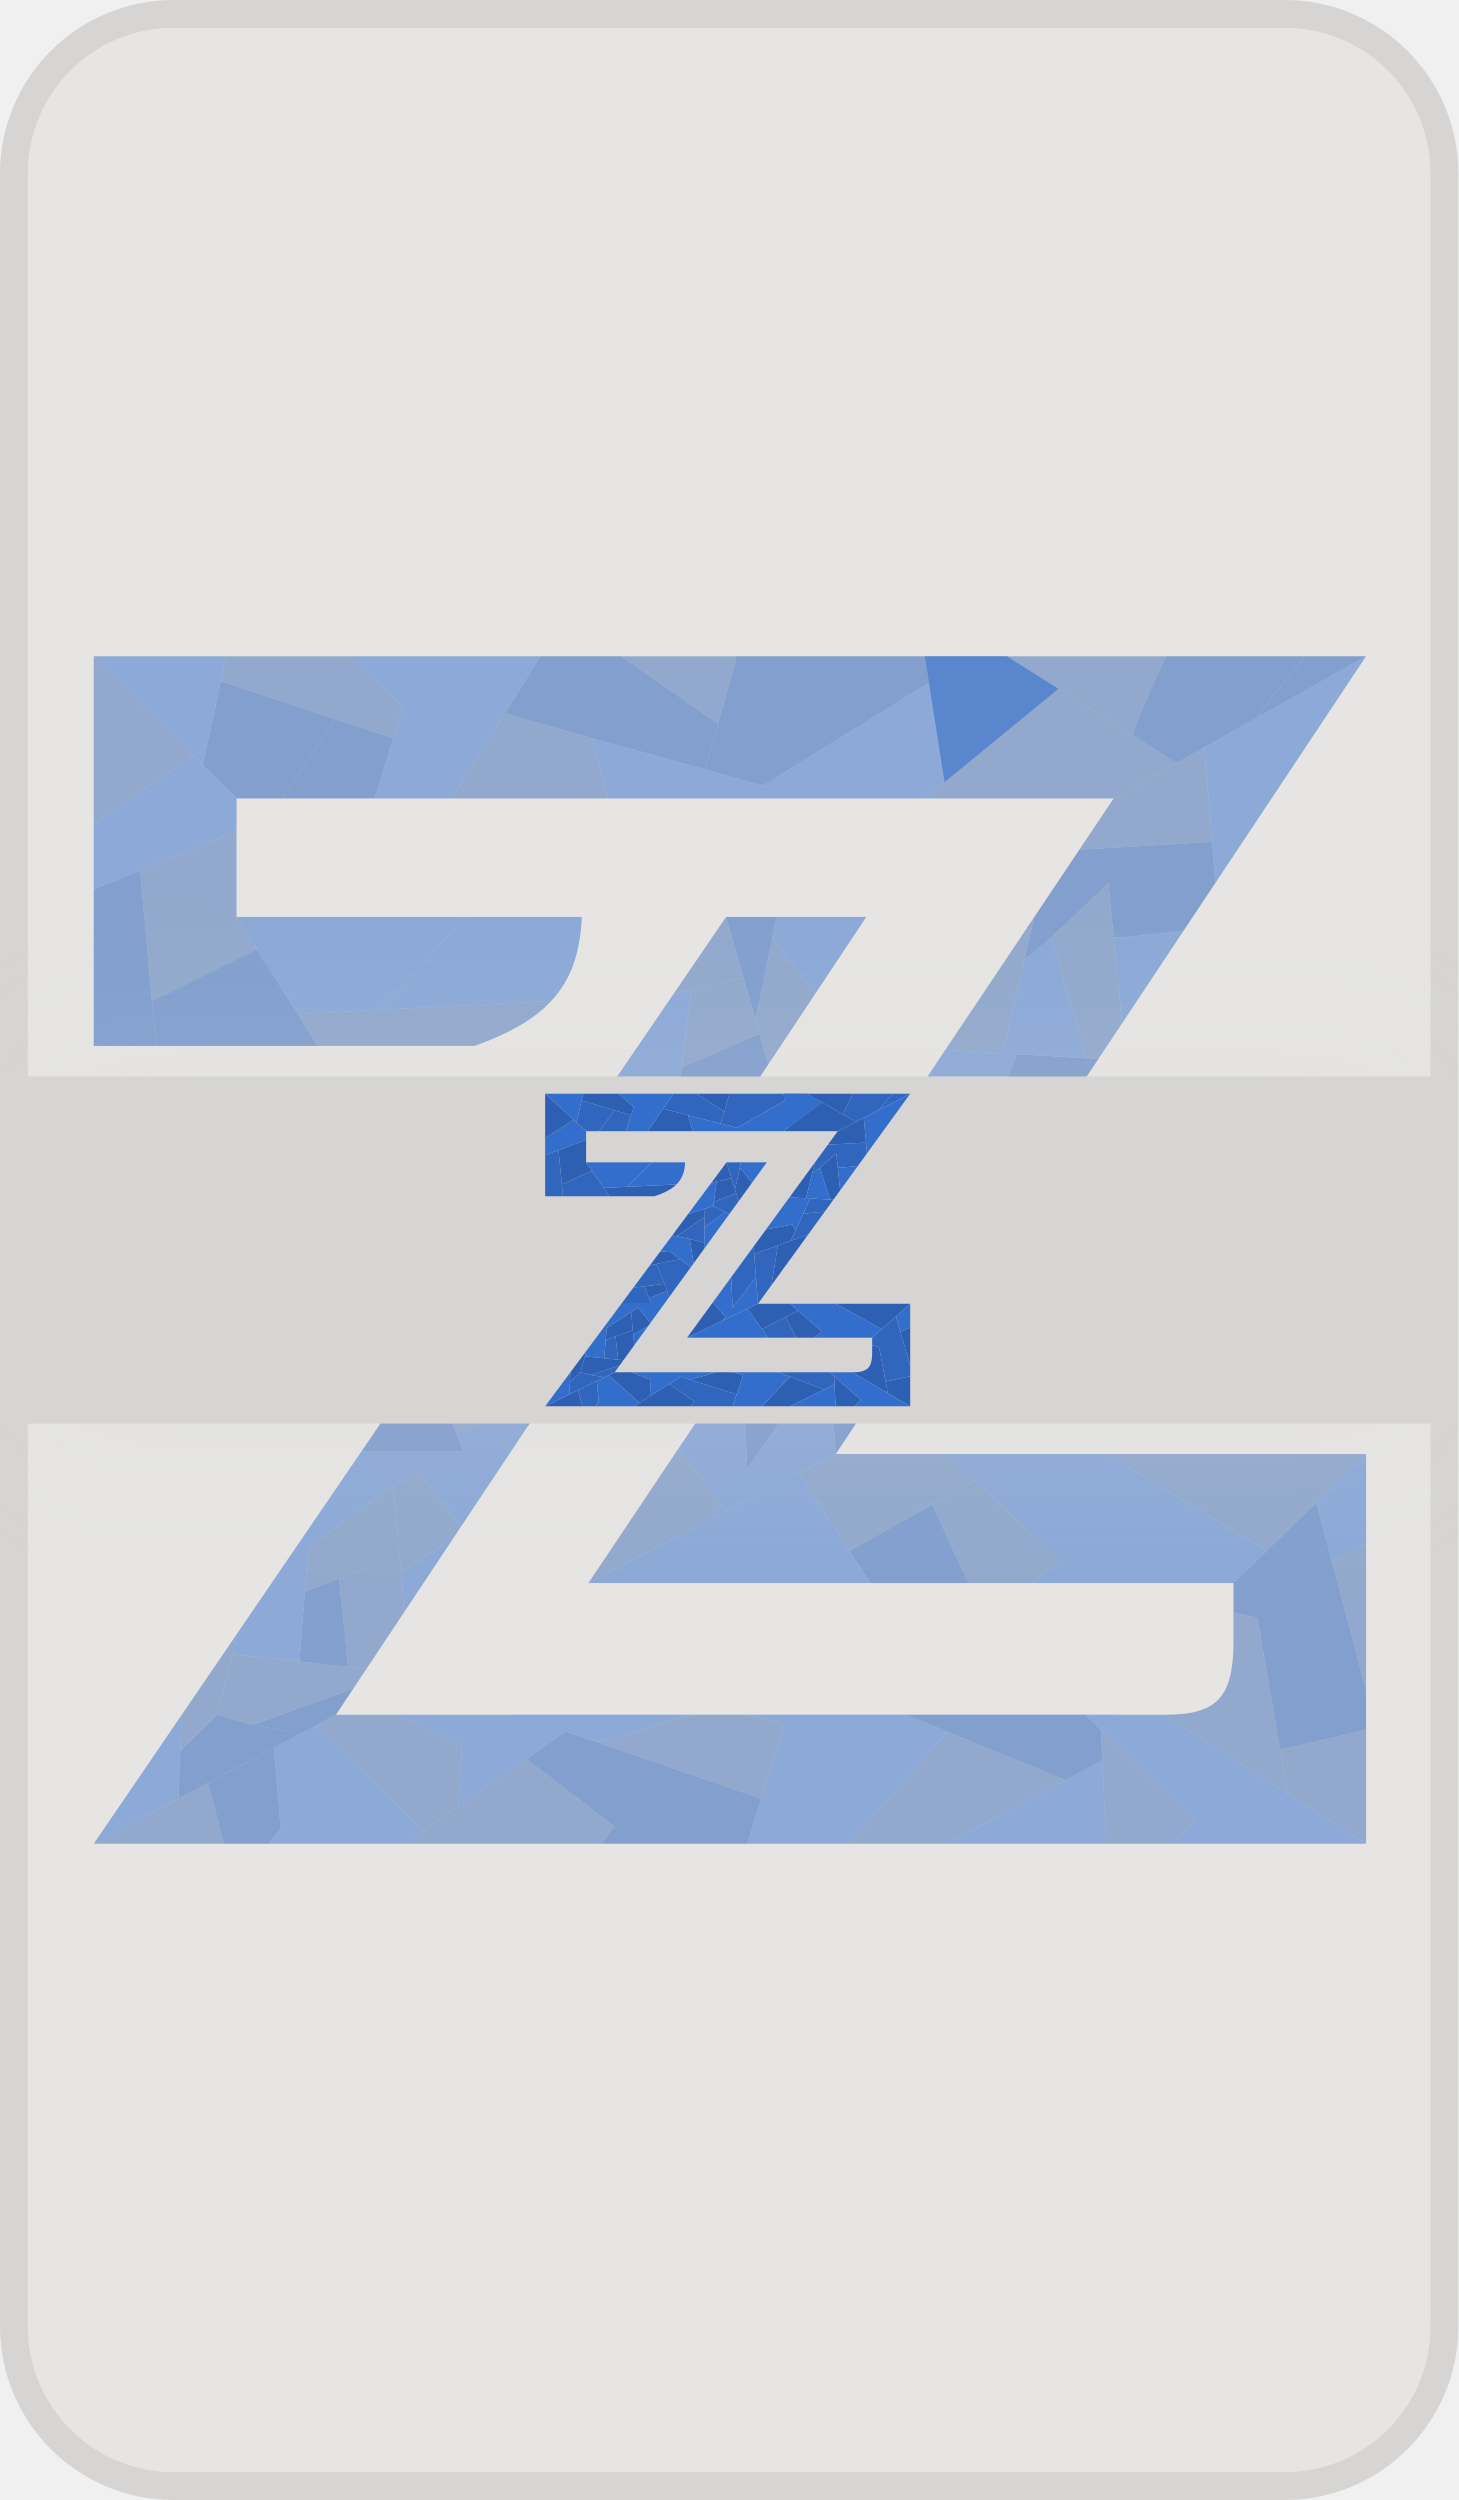
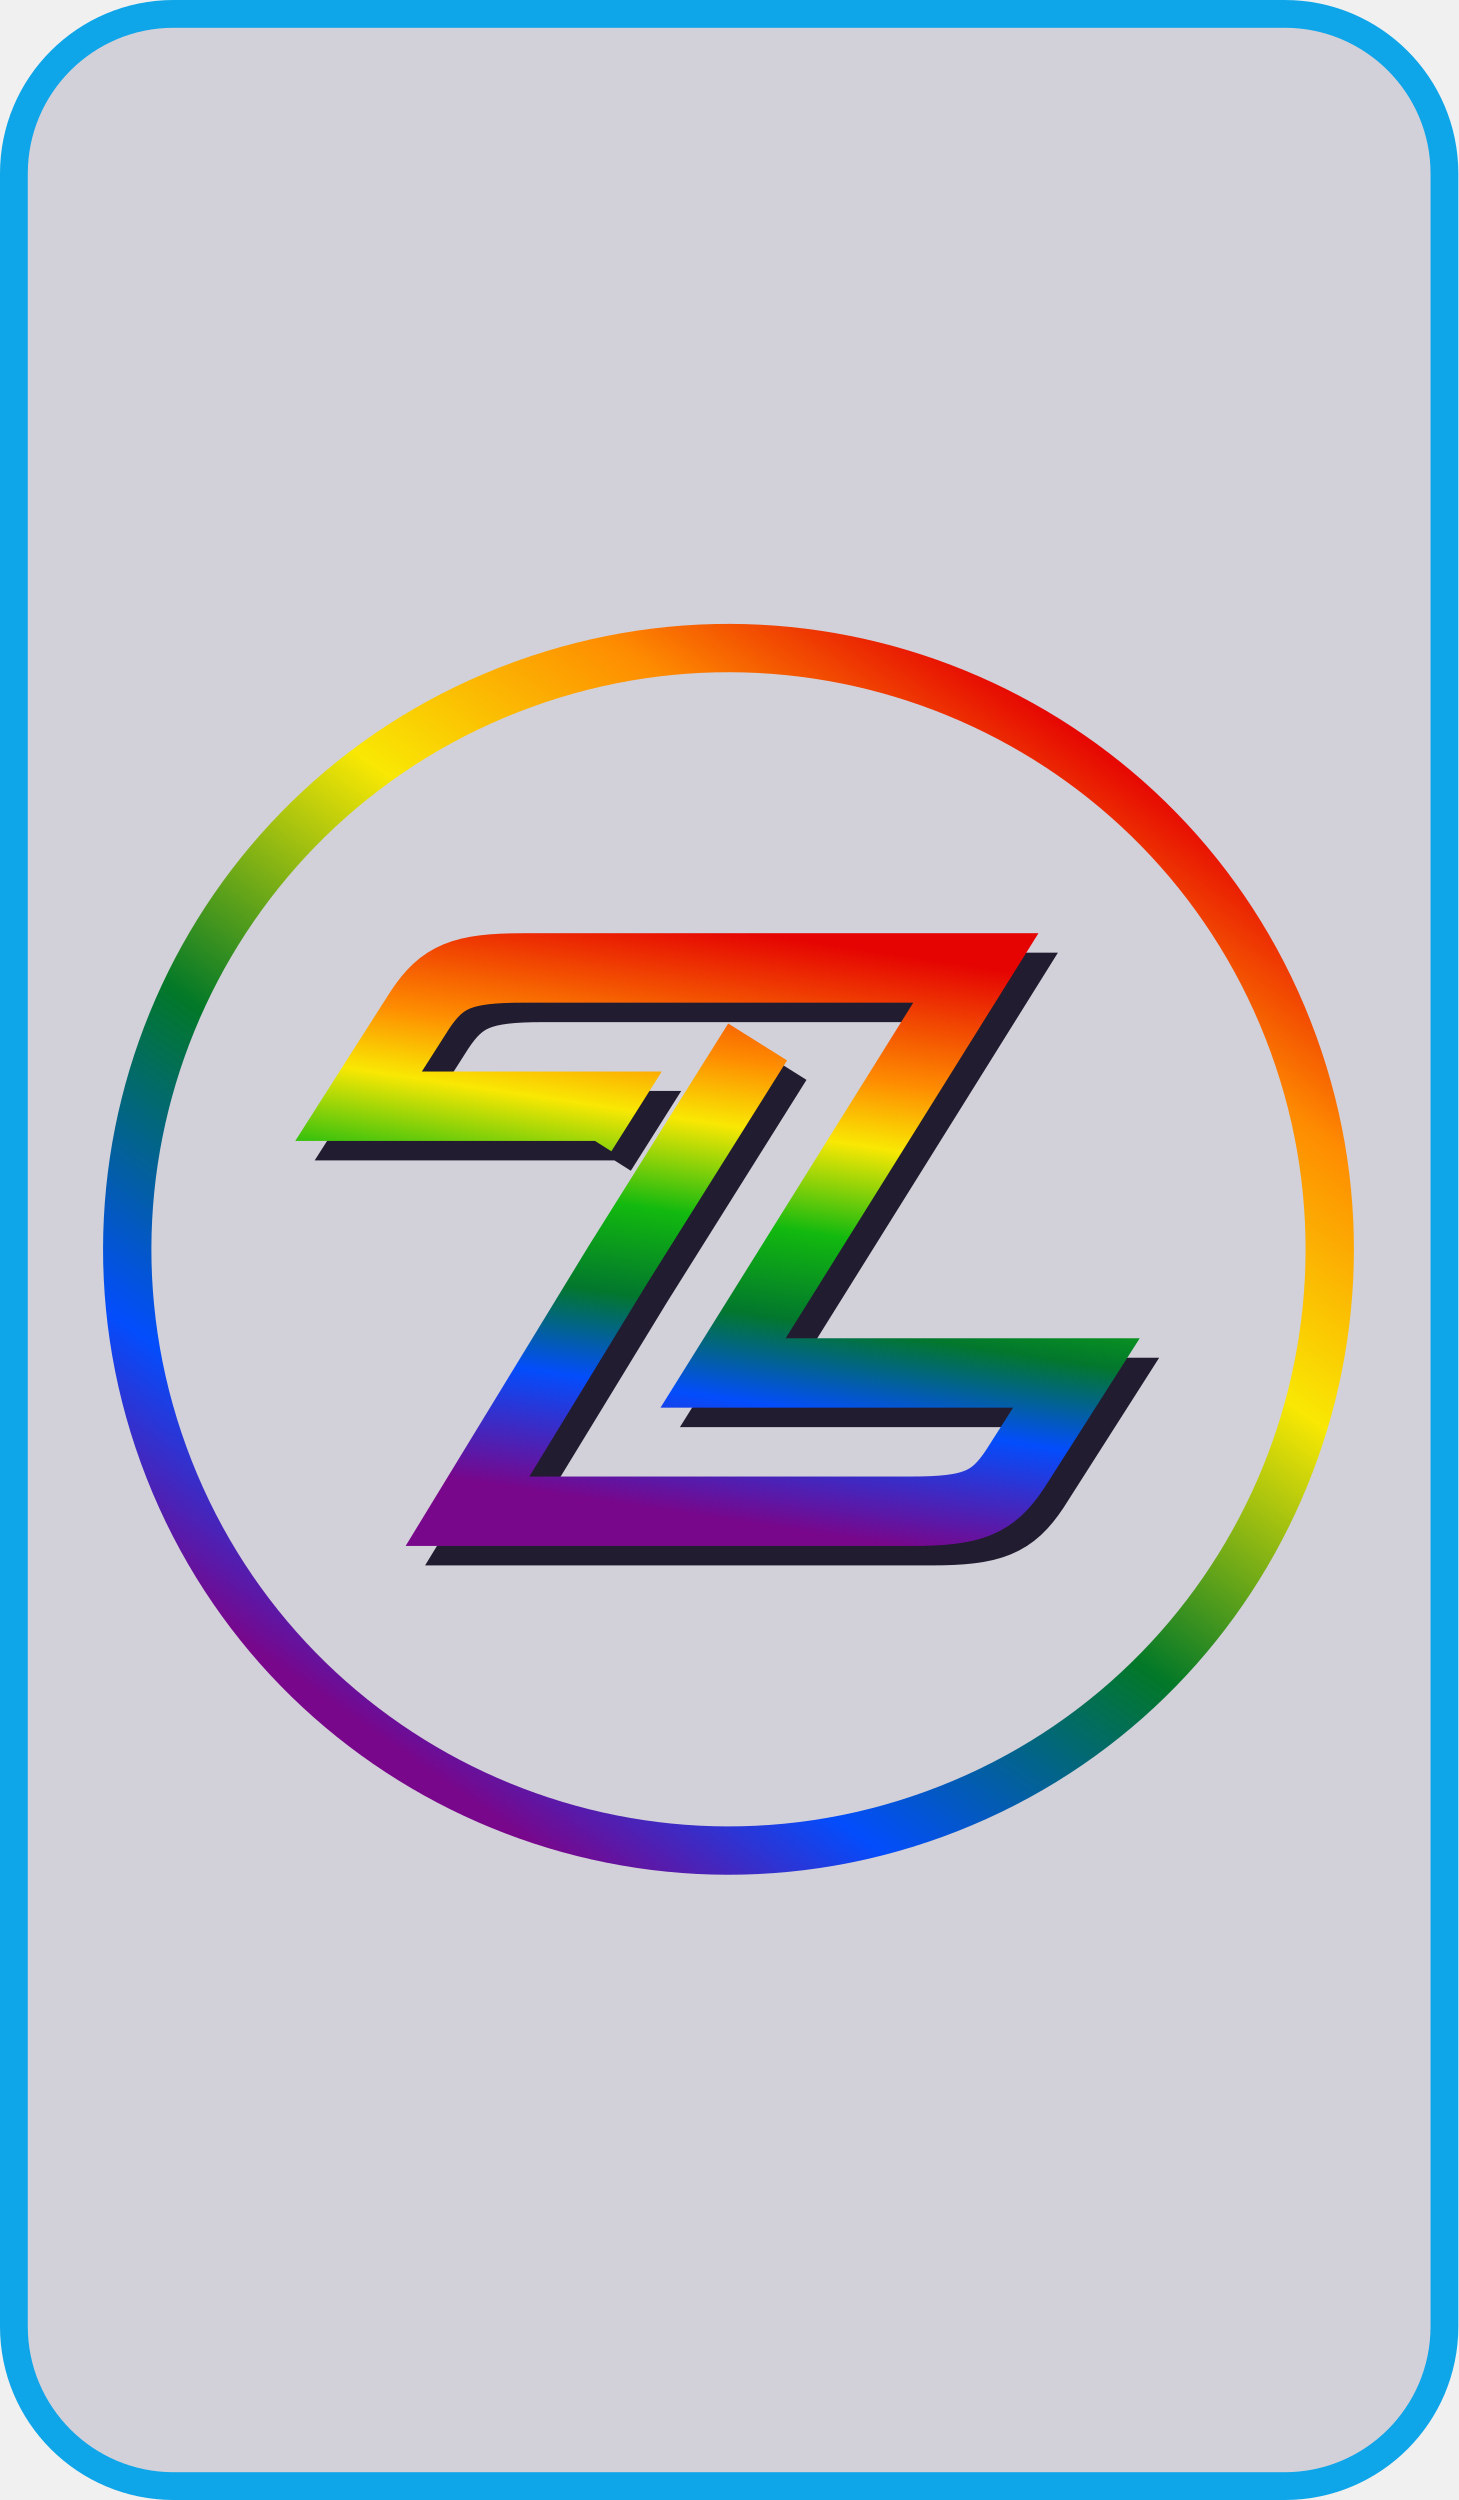
<svg xmlns="http://www.w3.org/2000/svg" width="420" height="720" viewBox="0 0 420 720" fill="none">
-   <g clip-path="url(#clip0_102_5740)">
-     <rect width="420" height="720" fill="#D6D5D3" />
-     <rect x="8" y="8" width="404" height="704" rx="42" fill="#E6E5E3" />
-     <path d="M91.507 301.231H136.634C146.736 297.654 153.91 293.496 158.791 288.241L109.446 290.819L85.734 292.058L91.507 301.231Z" fill="#2D60B3" fill-opacity="0.45" />
-     <path d="M68.122 264.073V239.384L40.359 250.723L43.762 288.241L73.964 273.355L68.122 264.073Z" fill="#2D60B3" fill-opacity="0.45" />
-     <path d="M55.627 217.507L27 189V237.475L55.627 217.507Z" fill="#2D60B3" fill-opacity="0.45" />
-     <path d="M116.06 203.504L100.667 189H65.17L63.608 196.252L96.469 207.056L113.267 212.578L116.06 203.504Z" fill="#2D60B3" fill-opacity="0.45" />
-     <path d="M170.518 212.578C156.723 208.721 146.373 205.792 145.381 205.413L135.269 221.606L130.058 229.949H175.098L170.518 212.578Z" fill="#2D60B3" fill-opacity="0.45" />
-     <path d="M206.825 208.467C208.65 201.87 210.728 194.198 212.123 189H178.915L206.825 208.467Z" fill="#2D60B3" fill-opacity="0.45" />
-     <path d="M289.989 189L304.875 198.368L326.25 211.819C326.555 209.137 332.739 195.489 335.792 189H289.989Z" fill="#2D60B3" fill-opacity="0.45" />
-     <path d="M320.73 229.949L338.846 219.745L326.25 211.819L304.875 198.368L272.046 225.261L266.324 229.949H320.73Z" fill="#2D60B3" fill-opacity="0.45" />
-     <path d="M338.846 219.745L320.73 229.949L310.837 244.728L318.234 244.285L349.077 242.438L347.554 223.734L346.862 215.23L338.846 219.745Z" fill="#2D60B3" fill-opacity="0.45" />
-     <path d="M316.326 304.987L323.144 294.73L320.73 269.928L319.206 254.27C314.998 258.414 308.103 265.065 302.716 269.928L312.891 304.783L316.326 304.987Z" fill="#2D60B3" fill-opacity="0.45" />
-     <path d="M272.255 302.364L288.844 303.351C289.068 302.1 292.273 288.223 295.106 276.027C296.136 271.59 297.117 267.376 297.887 264.073L272.255 302.364Z" fill="#2D60B3" fill-opacity="0.45" />
-     <path d="M236.228 356.183L236.8 364.199L260.598 354.967L273.576 349.933L278.167 339.007L275.238 332.136L248.748 337.48L236.228 356.183Z" fill="#2D60B3" fill-opacity="0.45" />
-     <path d="M290.92 343.205L273.576 349.933L260.598 354.967L255.659 388.246L254.129 398.551L290.92 343.205Z" fill="#2D60B3" fill-opacity="0.45" />
-     <path d="M169.459 455.927L205.074 437.348L207.924 433.306L195.347 417.254L169.459 455.927Z" fill="#2D60B3" fill-opacity="0.45" />
-     <path d="M240.689 418.769L230.063 424.313L244.623 446.645L268.501 433.306L280.837 426.415L272.813 418.769H240.689Z" fill="#2D60B3" fill-opacity="0.45" />
-     <path d="M297.241 455.927L304.872 449.317L280.837 426.415L268.501 433.306L278.92 455.927H297.241Z" fill="#2D60B3" fill-opacity="0.45" />
-     <path d="M393.429 418.769H318.616C322.186 420.918 326.618 423.587 331.312 426.415C346.357 435.48 364.096 446.18 364.782 446.645L379.105 432.707L393.429 418.769Z" fill="#2D60B3" fill-opacity="0.45" />
-     <path d="M393.429 486.723V444.737L383.51 449.317L389.72 472.739L393.429 486.723Z" fill="#2D60B3" fill-opacity="0.45" />
-     <path d="M355.244 472.739C355.244 489.385 350.016 493.888 335.3 493.843L359.458 509.285L370.908 516.604L368.704 503.9L362.129 466.012L355.244 464.333V472.739Z" fill="#2D60B3" fill-opacity="0.45" />
-     <path d="M370.908 516.604L393.429 531V498.174L368.704 503.9L370.908 516.604Z" fill="#2D60B3" fill-opacity="0.45" />
-     <path d="M337.319 531L344.19 524.261L317.034 498.174L317.457 506.953L318.616 531H337.319Z" fill="#2D60B3" fill-opacity="0.45" />
-     <path d="M272.813 531L306.783 512.702L272.813 498.7L254.129 520.108L244.623 531H272.813Z" fill="#2D60B3" fill-opacity="0.45" />
-     <path d="M225.864 496.627L215.206 493.825L198.659 493.827C190.169 496.624 172.808 502.088 171.281 501.564L189.984 507.984L219.23 518.022L225.864 496.627Z" fill="#2D60B3" fill-opacity="0.45" />
-     <path d="M116.317 531H173.19C174.281 529.597 175.602 527.887 177.018 526.038L151.576 506.571L132.038 520.108L121.661 527.298L116.317 531Z" fill="#2D60B3" fill-opacity="0.45" />
-     <path d="M132.038 520.108L133.071 502.373L114.027 493.839C103.224 493.841 96.761 493.843 96.761 493.843L90.743 497.048C92.885 499.108 95.481 501.609 98.247 504.281C108.63 514.309 121.42 526.743 121.661 527.298L132.038 520.108Z" fill="#2D60B3" fill-opacity="0.45" />
-     <path d="M51.365 518.022L27 531H64.406L59.964 513.442L51.365 518.022Z" fill="#2D60B3" fill-opacity="0.45" />
-     <path d="M52.351 493.843C52.236 496.609 52.077 500.46 51.92 504.281L62.498 493.843L66.938 476.417L67.885 471.074L52.351 493.843Z" fill="#2D60B3" fill-opacity="0.45" />
-     <path d="M72.804 496.762L101.747 486.342L105.553 480.616L100.286 480.043L86.246 478.517L66.938 476.417L62.498 493.843L72.804 496.762Z" fill="#2D60B3" fill-opacity="0.45" />
-     <path d="M105.553 480.616L116.464 464.203L115.455 452.752L115.018 447.79L97.614 454.623L100.286 480.043L105.553 480.616Z" fill="#2D60B3" fill-opacity="0.45" />
-     <path d="M113.263 427.872L88.797 445.5L87.794 458.478L97.614 454.623L115.018 447.79L113.263 427.872Z" fill="#2D60B3" fill-opacity="0.45" />
-     <path d="M132.703 439.775L120.054 422.98L113.263 427.872L115.018 447.79L115.455 452.752L130.44 443.179L132.703 439.775Z" fill="#2D60B3" fill-opacity="0.45" />
-     <path d="M146.731 397.025L126.623 399.731L131.392 412.674L149.503 404.658L146.731 397.025Z" fill="#2D60B3" fill-opacity="0.45" />
-     <path d="M151.815 361.049L142.272 362.043L132.208 376.795L138.837 375.283L162.557 369.876L151.815 361.049Z" fill="#2D60B3" fill-opacity="0.45" />
-     <path d="M186.549 358.773L186.667 351.984C186.673 351.64 179.885 349.906 172.045 348.025L173.687 358.773L176.091 374.504L186.549 358.773Z" fill="#2D60B3" fill-opacity="0.45" />
-     <path d="M187.313 314.829L170.489 320.685L154.603 343.969C155.867 344.255 157.281 344.576 158.791 344.922L187.151 324.121L187.313 314.829Z" fill="#2D60B3" fill-opacity="0.45" />
-     <path d="M217.438 293.203L214.056 281.371L199.145 285.046L196.296 307.326L218.747 297.783L217.438 293.203Z" fill="#2D60B3" fill-opacity="0.45" />
-     <path d="M222.445 269.92C220.546 279.654 217.957 292.453 217.438 293.203L218.747 297.783L221.256 306.563L234.704 286.333L222.445 269.92Z" fill="#2D60B3" fill-opacity="0.45" />
-     <path d="M214.056 281.371L209.113 264.073L193.926 286.333L199.145 285.046L214.056 281.371Z" fill="#2D60B3" fill-opacity="0.45" />
-     <path d="M27 256.179V301.231H44.94L43.762 288.241L40.359 250.723L27 256.179Z" fill="#3066BE" fill-opacity="0.55" />
-     <path d="M107.92 229.949L113.267 212.578L96.469 207.056C95.858 208.184 86.036 222.788 81.201 229.949H107.92Z" fill="#3066BE" fill-opacity="0.55" />
-     <path d="M44.94 301.231H91.507L85.734 292.058L73.964 273.355L43.762 288.241L44.94 301.231Z" fill="#3066BE" fill-opacity="0.55" />
-     <path d="M58.431 220.299L68.122 229.949H81.201C86.036 222.788 95.858 208.184 96.469 207.056L63.608 196.252L58.431 220.299Z" fill="#3066BE" fill-opacity="0.55" />
-     <path d="M267.528 196.634L266.324 189H212.123C210.728 194.198 208.65 201.87 206.825 208.467C204.821 215.706 203.122 221.65 202.962 221.606C208.761 223.214 214.459 224.792 219.757 226.257L267.528 196.634Z" fill="#3066BE" fill-opacity="0.55" />
-     <path fill-rule="evenodd" clip-rule="evenodd" d="M375.871 189H335.792C332.739 195.489 326.555 209.137 326.25 211.819L338.846 219.745L346.862 215.23L362.129 206.63C361.213 207.146 370.908 195.092 375.871 189ZM289.989 189L304.875 198.368L272.046 225.261L267.528 196.634L266.324 189H289.989ZM202.962 221.606C191.82 218.516 180.302 215.314 170.518 212.578C156.723 208.721 146.373 205.792 145.381 205.413L155.632 189H178.915L206.825 208.467C204.821 215.706 203.122 221.65 202.962 221.606Z" fill="#3066BE" fill-opacity="0.55" />
-     <path d="M362.129 206.63L393.429 189H375.871C370.908 195.092 361.213 207.146 362.129 206.63Z" fill="#3066BE" fill-opacity="0.55" />
-     <path d="M293.042 303.601L286.025 320.304L307.667 318.013L316.326 304.987L312.891 304.783L293.042 303.601Z" fill="#3066BE" fill-opacity="0.55" />
-     <path d="M236.8 364.199L236.228 356.183L213.65 389.913L215.206 422.98L238.622 389.772L237.453 373.359L236.8 364.199Z" fill="#3066BE" fill-opacity="0.55" />
-     <path fill-rule="evenodd" clip-rule="evenodd" d="M240.689 418.769L254.129 398.551L255.659 388.246L260.598 354.967L236.8 364.199L237.453 373.359L238.622 389.772L240.689 418.769ZM273.576 349.933L290.92 343.205L307.667 318.013L286.025 320.304L278.167 339.007L273.576 349.933ZM295.106 276.027C296.013 275.778 299.007 273.277 302.716 269.928C308.103 265.065 314.998 258.414 319.206 254.27L320.73 269.928C322.662 270.227 334.985 268.775 340.906 268.011L350.04 254.27L349.077 242.438L318.234 244.285L310.837 244.728L297.887 264.073C297.117 267.376 296.136 271.59 295.106 276.027Z" fill="#3066BE" fill-opacity="0.55" />
-     <path fill-rule="evenodd" clip-rule="evenodd" d="M355.244 455.927L364.782 446.645L379.105 432.707L383.51 449.317L389.72 472.739L393.429 486.723V498.174L368.704 503.9L362.129 466.012L355.244 464.333V455.927ZM250.674 455.927H278.92L268.501 433.306L244.623 446.645L250.674 455.927Z" fill="#3066BE" fill-opacity="0.55" />
-     <path d="M317.034 498.174L312.509 493.827C299.108 493.823 281.017 493.822 260.98 493.822L272.813 498.7L306.783 512.702L317.457 506.953L317.034 498.174Z" fill="#3066BE" fill-opacity="0.55" />
-     <path fill-rule="evenodd" clip-rule="evenodd" d="M77.384 531H64.406L59.964 513.442L78.911 503.35L80.819 526.601L77.384 531ZM177.018 526.038L151.576 506.571L162.938 498.7L171.281 501.564L189.984 507.984L219.23 518.022L215.206 531H203.344H173.19C174.281 529.597 175.602 527.887 177.018 526.038Z" fill="#3066BE" fill-opacity="0.55" />
-     <path d="M51.92 504.281C51.656 510.714 51.397 517.065 51.365 518.022L59.964 513.442L78.911 503.35L86.479 499.319L72.804 496.762L62.498 493.843L51.92 504.281Z" fill="#3066BE" fill-opacity="0.55" />
-     <path d="M138.837 375.283L132.208 376.795L115.541 401.223L126.623 399.731L146.731 397.025L138.837 375.283Z" fill="#3066BE" fill-opacity="0.55" />
-     <path fill-rule="evenodd" clip-rule="evenodd" d="M196.296 307.326L218.747 297.783L221.256 306.563L211.868 320.685L207.542 318.335L195.71 311.906L196.296 307.326ZM186.959 335.19L187.151 324.121L158.791 344.922C162.855 345.854 167.617 346.963 172.045 348.025C179.885 349.906 186.673 351.64 186.667 351.984L186.959 335.19ZM162.557 369.876L138.837 375.283L146.731 397.025L149.503 404.658L151.815 411.024L173.3 378.703L162.557 369.876ZM131.392 412.674L133.362 418.018H116.317H104.083L115.541 401.223L126.623 399.731L131.392 412.674ZM86.246 478.517L87.794 458.478L97.614 454.623L100.286 480.043L86.246 478.517ZM72.804 496.762L101.747 486.342L96.761 493.843L90.743 497.048L86.479 499.319L72.804 496.762Z" fill="#3066BE" fill-opacity="0.55" />
-     <path d="M195.71 311.906L187.313 314.829L187.151 324.121L186.959 335.19L207.542 318.335L195.71 311.906Z" fill="#3066BE" fill-opacity="0.55" />
-     <path d="M223.574 264.073H209.113L214.056 281.371L217.438 293.203C217.957 292.453 220.546 279.654 222.445 269.92C222.865 267.766 223.251 265.763 223.574 264.073Z" fill="#3066BE" fill-opacity="0.55" />
-     <path d="M68.122 264.073L73.964 273.355L85.734 292.058L109.446 290.819L133.875 264.073H68.122Z" fill="#336ECC" fill-opacity="0.5" />
-     <path d="M158.791 288.241C164.575 282.013 167.139 274.243 167.538 264.073H133.875L109.446 290.819L158.791 288.241Z" fill="#336ECC" fill-opacity="0.5" />
-     <path d="M68.122 239.384V229.949L58.431 220.299L55.627 217.507L27 237.475V256.179L40.359 250.723L68.122 239.384Z" fill="#336ECC" fill-opacity="0.5" />
-     <path d="M27 189L55.627 217.507L58.431 220.299L63.608 196.252L65.17 189H27Z" fill="#336ECC" fill-opacity="0.5" />
-     <path fill-rule="evenodd" clip-rule="evenodd" d="M289.989 189L304.875 198.368L272.046 225.261L266.324 229.949H233.116H175.098L170.518 212.578C180.302 215.314 191.82 218.516 202.962 221.606C208.761 223.214 214.459 224.792 219.757 226.257L267.528 196.634L266.324 189H289.989ZM155.632 189L145.381 205.413L135.269 221.606L130.058 229.949H107.92L113.267 212.578L116.06 203.504L100.667 189H155.632Z" fill="#336ECC" fill-opacity="0.5" />
-     <path fill-rule="evenodd" clip-rule="evenodd" d="M240.689 418.769L230.062 424.313L205.074 437.348L207.924 433.306L195.347 417.254L213.65 389.913L215.206 422.98L238.622 389.772L240.689 418.769ZM278.167 339.007L286.025 320.304L293.042 303.601L312.891 304.783L302.716 269.928C299.007 273.277 296.013 275.778 295.106 276.027C292.273 288.223 289.068 302.1 288.844 303.351L272.255 302.364L266.324 311.225L248.748 337.48L275.238 332.136L278.167 339.007ZM320.73 269.928L323.144 294.73L340.906 268.011C334.985 268.775 322.662 270.227 320.73 269.928ZM350.04 254.27L370.339 223.734L393.429 189L362.129 206.63L346.862 215.23L347.554 223.734L349.077 242.438L350.04 254.27Z" fill="#336ECC" fill-opacity="0.5" />
-     <path fill-rule="evenodd" clip-rule="evenodd" d="M272.812 418.769H318.616C322.186 420.918 326.618 423.587 331.312 426.415C346.357 435.48 364.096 446.18 364.782 446.645L355.244 455.927H297.241L304.872 449.317L280.837 426.415L272.812 418.769ZM383.51 449.317L379.105 432.707L393.429 418.769V444.737L383.51 449.317ZM230.062 424.313L244.623 446.645L250.674 455.927H169.459L205.074 437.348L230.062 424.313Z" fill="#336ECC" fill-opacity="0.5" />
-     <path fill-rule="evenodd" clip-rule="evenodd" d="M116.317 531H77.384L80.819 526.601L78.911 503.35L86.479 499.319L90.743 497.048C92.885 499.108 95.481 501.609 98.247 504.281C108.63 514.309 121.42 526.743 121.661 527.298L116.317 531ZM133.071 502.373L114.027 493.839C123.011 493.838 134.997 493.836 148.761 493.833C163.801 493.831 180.965 493.829 198.659 493.827C190.169 496.624 172.808 502.088 171.281 501.564L162.938 498.7L151.576 506.571L132.038 520.108L133.071 502.373ZM215.206 531L219.23 518.022L225.864 496.627L215.206 493.825C225.09 493.824 234.986 493.823 244.623 493.823C250.178 493.823 255.648 493.822 260.98 493.822L272.812 498.7L254.129 520.108L244.623 531H215.206ZM317.034 498.174L312.509 493.827C324.581 493.83 332.847 493.835 335.3 493.843L359.458 509.285L370.908 516.604L393.429 531H337.319L344.19 524.261L317.034 498.174ZM306.783 512.702L317.457 506.953L318.616 531H272.812L306.783 512.702Z" fill="#336ECC" fill-opacity="0.5" />
-     <path fill-rule="evenodd" clip-rule="evenodd" d="M223.574 264.073C223.251 265.763 222.865 267.766 222.445 269.92L234.704 286.333L249.501 264.073H223.574ZM196.296 307.326L199.145 285.046L193.926 286.333L170.489 320.685L187.312 314.829L195.71 311.906L196.296 307.326ZM186.549 358.773L211.868 320.685L207.542 318.335L186.959 335.19L186.667 351.984L186.549 358.773ZM154.603 343.969C155.867 344.255 157.281 344.576 158.791 344.922C162.855 345.854 167.617 346.963 172.045 348.025L173.687 358.773L176.091 374.504L173.3 378.703L162.557 369.876L151.815 361.049L142.272 362.043L154.603 343.969ZM151.815 411.024L149.503 404.658L131.392 412.674L133.362 418.018H116.317H104.083L89.239 439.775L67.885 471.074L66.938 476.417L86.246 478.517L87.794 458.478L88.797 445.5L113.263 427.872L120.054 422.98L132.703 439.775L138.285 431.377L151.815 411.024ZM116.464 464.203L130.44 443.179L115.455 452.752L116.464 464.203ZM52.351 493.843C52.236 496.609 52.077 500.46 51.92 504.281C51.656 510.714 51.397 517.065 51.365 518.022L27 531L52.351 493.843Z" fill="#336ECC" fill-opacity="0.5" />
-     <g filter="url(#filter0_d_102_5740)">
-       <rect y="310" width="420" height="100" fill="#D6D5D3" />
-     </g>
-     <path d="M175.508 344.534H188.456C191.355 343.593 193.413 342.499 194.814 341.116L180.656 341.795L173.852 342.121L175.508 344.534Z" fill="#2D60B3" />
-     <path d="M168.799 334.756V328.259L160.833 331.243L161.809 341.116L170.475 337.199L168.799 334.756Z" fill="#2D60B3" />
-     <path d="M165.214 322.502L157 315V327.757L165.214 322.502Z" fill="#2D60B3" />
-     <path d="M182.553 318.817L178.137 315H167.952L167.504 316.908L176.932 319.751L181.752 321.205L182.553 318.817Z" fill="#2D60B3" />
-     <path d="M198.178 321.205C194.22 320.19 191.251 319.419 190.966 319.319L188.065 323.58L186.57 325.776H199.493L198.178 321.205Z" fill="#2D60B3" />
-     <path d="M208.596 320.123C209.119 318.387 209.715 316.368 210.116 315H200.588L208.596 320.123Z" fill="#2D60B3" />
-     <path d="M232.457 315L236.728 317.465L242.861 321.005C242.949 320.299 244.723 316.708 245.599 315H232.457Z" fill="#2D60B3" />
-     <path d="M241.278 325.776L246.475 323.091L242.861 321.005L236.728 317.465L227.309 324.542L225.667 325.776H241.278Z" fill="#2D60B3" />
-     <path d="M246.475 323.091L241.278 325.776L238.439 329.665L240.562 329.549L249.411 329.062L248.974 324.141L248.775 321.903L246.475 323.091Z" fill="#2D60B3" />
-     <path d="M240.014 345.523L241.97 342.824L241.278 336.297L240.84 332.176C239.633 333.267 237.655 335.017 236.109 336.297L239.028 345.469L240.014 345.523Z" fill="#2D60B3" />
-     <path d="M227.369 344.833L232.129 345.092C232.193 344.763 233.113 341.111 233.925 337.902C234.221 336.734 234.503 335.625 234.724 334.756L227.369 344.833Z" fill="#2D60B3" />
-     <path d="M217.032 358.996L217.196 361.105L224.024 358.676L227.748 357.351L229.065 354.475L228.225 352.667L220.624 354.074L217.032 358.996Z" fill="#2D60B3" />
-     <path d="M232.724 355.58L227.748 357.351L224.024 358.676L222.607 367.433L222.168 370.145L232.724 355.58Z" fill="#2D60B3" />
-     <path d="M197.875 385.244L208.093 380.355L208.911 379.291L205.302 375.067L197.875 385.244Z" fill="#2D60B3" />
-     <path d="M218.312 375.466L215.263 376.924L219.441 382.801L226.292 379.291L229.831 377.478L227.529 375.466H218.312Z" fill="#2D60B3" />
-     <path d="M234.538 385.244L236.728 383.504L229.831 377.478L226.292 379.291L229.281 385.244H234.538Z" fill="#2D60B3" />
-     <path d="M262.136 375.466H240.671C241.695 376.031 242.967 376.733 244.314 377.478C248.631 379.863 253.72 382.679 253.917 382.801L258.027 379.133L262.136 375.466Z" fill="#2D60B3" />
-     <path d="M262.136 393.348V382.299L259.29 383.504L261.072 389.668L262.136 393.348Z" fill="#2D60B3" />
-     <path d="M251.18 389.668C251.18 394.049 249.68 395.234 245.458 395.222L252.389 399.285L255.675 401.212L255.042 397.868L253.156 387.898L251.18 387.456V389.668Z" fill="#2D60B3" />
-     <path d="M255.675 401.212L262.136 405V396.362L255.042 397.868L255.675 401.212Z" fill="#2D60B3" />
-     <path d="M246.037 405L248.009 403.227L240.217 396.362L240.339 398.672L240.671 405H246.037Z" fill="#2D60B3" />
-     <path d="M227.529 405L237.276 400.185L227.529 396.5L222.168 402.134L219.441 405H227.529Z" fill="#2D60B3" />
-     <path d="M214.058 395.955L211 395.217L206.253 395.218C203.817 395.954 198.836 397.391 198.397 397.254L203.764 398.943L212.155 401.585L214.058 395.955Z" fill="#2D60B3" />
-     <path d="M182.627 405H198.945C199.258 404.631 199.637 404.181 200.043 403.694L192.744 398.571L187.138 402.134L184.16 404.026L182.627 405Z" fill="#2D60B3" />
-     <path d="M187.138 402.134L187.434 397.467L181.97 395.221C178.87 395.221 177.016 395.222 177.016 395.222L175.289 396.065C175.904 396.607 176.649 397.266 177.442 397.969C180.421 400.608 184.091 403.88 184.16 404.026L187.138 402.134Z" fill="#2D60B3" />
-     <path d="M163.991 401.585L157 405H167.733L166.458 400.379L163.991 401.585Z" fill="#2D60B3" />
-     <path d="M164.274 395.222C164.241 395.95 164.195 396.963 164.15 397.969L167.185 395.222L168.459 390.636L168.731 389.23L164.274 395.222Z" fill="#2D60B3" />
-     <path d="M170.142 395.99L178.447 393.248L179.539 391.741L178.027 391.59L173.999 391.189L168.459 390.636L167.185 395.222L170.142 395.99Z" fill="#2D60B3" />
-     <path d="M179.539 391.741L182.669 387.422L182.38 384.408L182.254 383.103L177.261 384.901L178.027 391.59L179.539 391.741Z" fill="#2D60B3" />
-     <path d="M181.751 377.861L174.731 382.5L174.443 385.915L177.261 384.901L182.254 383.103L181.751 377.861Z" fill="#2D60B3" />
-     <path d="M187.328 380.993L183.699 376.574L181.751 377.861L182.254 383.103L182.38 384.408L186.679 381.889L187.328 380.993Z" fill="#2D60B3" />
-     <path d="M191.354 369.743L185.584 370.456L186.952 373.862L192.149 371.752L191.354 369.743Z" fill="#2D60B3" />
-     <path d="M192.812 360.276L190.074 360.538L187.186 364.42L189.088 364.022L195.894 362.599L192.812 360.276Z" fill="#2D60B3" />
-     <path d="M202.778 359.677L202.812 357.891C202.814 357.8 200.866 357.344 198.616 356.849L199.088 359.677L199.778 363.817L202.778 359.677Z" fill="#2D60B3" />
-     <path d="M202.997 348.113L198.17 349.654L193.612 355.781C193.975 355.856 194.38 355.941 194.814 356.032L202.951 350.558L202.997 348.113Z" fill="#2D60B3" />
-     <path d="M211.641 342.422L210.671 339.308L206.392 340.275L205.575 346.138L212.016 343.627L211.641 342.422Z" fill="#2D60B3" />
-     <path d="M213.077 336.295C212.532 338.856 211.79 342.224 211.641 342.422L212.016 343.627L212.736 345.937L216.595 340.614L213.077 336.295Z" fill="#2D60B3" />
-     <path d="M210.671 339.308L209.252 334.756L204.895 340.614L206.392 340.275L210.671 339.308Z" fill="#2D60B3" />
-     <path d="M157 332.679V344.534H162.147L161.809 341.116L160.833 331.243L157 332.679Z" fill="#3066BE" />
-     <path d="M180.218 325.776L181.752 321.205L176.932 319.751C176.757 320.049 173.939 323.892 172.551 325.776H180.218Z" fill="#3066BE" />
-     <path d="M162.147 344.534H175.508L173.852 342.121L170.475 337.199L161.809 341.116L162.147 344.534Z" fill="#3066BE" />
-     <path d="M166.018 323.237L168.799 325.776H172.551C173.939 323.892 176.757 320.049 176.932 319.751L167.504 316.908L166.018 323.237Z" fill="#3066BE" />
-     <path d="M226.013 317.009L225.667 315H210.116C209.715 316.368 209.119 318.387 208.596 320.123C208.021 322.028 207.533 323.592 207.487 323.58C209.151 324.004 210.786 324.419 212.306 324.805L226.013 317.009Z" fill="#3066BE" />
-     <path fill-rule="evenodd" clip-rule="evenodd" d="M257.099 315H245.599C244.723 316.708 242.949 320.299 242.861 321.005L246.475 323.091L248.775 321.903L253.156 319.639C252.893 319.775 255.675 316.603 257.099 315ZM232.457 315L236.728 317.465L227.309 324.542L226.013 317.009L225.667 315H232.457ZM207.487 323.58C204.291 322.767 200.986 321.925 198.178 321.205C194.22 320.19 191.251 319.419 190.966 319.319L193.907 315H200.588L208.596 320.123C208.021 322.028 207.533 323.592 207.487 323.58Z" fill="#3066BE" />
-     <path d="M253.156 319.639L262.136 315H257.099C255.675 316.603 252.893 319.775 253.156 319.639Z" fill="#3066BE" />
-     <path d="M233.333 345.158L231.32 349.554L237.529 348.951L240.014 345.523L239.028 345.469L233.333 345.158Z" fill="#3066BE" />
-     <path d="M217.196 361.105L217.032 358.996L210.554 367.872L211 376.574L217.719 367.835L217.383 363.516L217.196 361.105Z" fill="#3066BE" />
-     <path fill-rule="evenodd" clip-rule="evenodd" d="M218.312 375.466L222.168 370.145L222.607 367.433L224.024 358.676L217.196 361.105L217.383 363.516L217.719 367.835L218.312 375.466ZM227.748 357.351L232.724 355.58L237.529 348.951L231.32 349.554L229.065 354.475L227.748 357.351ZM233.925 337.902C234.186 337.836 235.045 337.178 236.109 336.297C237.655 335.017 239.633 333.267 240.84 332.176L241.278 336.297C241.832 336.375 245.368 335.993 247.066 335.792L249.687 332.176L249.411 329.062L240.562 329.549L238.439 329.665L234.724 334.756C234.503 335.625 234.221 336.734 233.925 337.902Z" fill="#3066BE" />
-     <path fill-rule="evenodd" clip-rule="evenodd" d="M251.18 385.244L253.917 382.801L258.027 379.133L259.29 383.504L261.072 389.668L262.136 393.348V396.362L255.042 397.868L253.156 387.898L251.18 387.456V385.244ZM221.177 385.244H229.281L226.292 379.291L219.441 382.801L221.177 385.244Z" fill="#3066BE" />
-     <path d="M240.217 396.362L238.919 395.218C235.074 395.217 229.883 395.216 224.134 395.216L227.529 396.5L237.276 400.185L240.339 398.672L240.217 396.362Z" fill="#3066BE" />
-     <path fill-rule="evenodd" clip-rule="evenodd" d="M171.456 405H167.733L166.458 400.379L171.894 397.724L172.442 403.842L171.456 405ZM200.043 403.694L192.744 398.571L196.004 396.5L198.397 397.254L203.764 398.943L212.155 401.585L211 405H207.597H198.945C199.258 404.631 199.637 404.181 200.043 403.694Z" fill="#3066BE" />
-     <path d="M164.15 397.969C164.074 399.662 164 401.333 163.991 401.585L166.458 400.379L171.894 397.724L174.066 396.663L170.142 395.99L167.185 395.222L164.15 397.969Z" fill="#3066BE" />
-     <path d="M189.088 364.022L187.186 364.42L182.404 370.848L185.584 370.456L191.354 369.743L189.088 364.022Z" fill="#3066BE" />
-     <path fill-rule="evenodd" clip-rule="evenodd" d="M205.575 346.138L212.016 343.627L212.736 345.937L210.043 349.654L208.802 349.036L205.407 347.344L205.575 346.138ZM202.896 353.471L202.951 350.558L194.814 356.032C195.98 356.277 197.346 356.569 198.616 356.849C200.866 357.344 202.814 357.8 202.812 357.891L202.896 353.471ZM195.894 362.599L189.088 364.022L191.354 369.743L192.149 371.752L192.812 373.427L198.977 364.922L195.894 362.599ZM186.952 373.862L187.517 375.268H182.627H179.117L182.404 370.848L185.584 370.456L186.952 373.862ZM173.999 391.189L174.443 385.915L177.261 384.901L178.027 391.59L173.999 391.189ZM170.142 395.99L178.447 393.248L177.016 395.222L175.289 396.065L174.066 396.663L170.142 395.99Z" fill="#3066BE" />
-     <path d="M205.407 347.344L202.997 348.113L202.951 350.558L202.896 353.471L208.802 349.036L205.407 347.344Z" fill="#3066BE" />
-     <path d="M213.401 334.756H209.252L210.671 339.308L211.641 342.422C211.79 342.224 212.532 338.856 213.077 336.295C213.198 335.728 213.309 335.201 213.401 334.756Z" fill="#3066BE" />
-     <path d="M168.799 334.756L170.475 337.199L173.852 342.121L180.656 341.795L187.665 334.756H168.799Z" fill="#336ECC" />
-     <path d="M194.814 341.116C196.473 339.477 197.209 337.432 197.323 334.756H187.665L180.656 341.795L194.814 341.116Z" fill="#336ECC" />
-     <path d="M168.799 328.259V325.776L166.018 323.237L165.214 322.502L157 327.757V332.679L160.833 331.243L168.799 328.259Z" fill="#336ECC" />
-     <path d="M157 315L165.214 322.502L166.018 323.237L167.504 316.908L167.952 315H157Z" fill="#336ECC" />
-     <path fill-rule="evenodd" clip-rule="evenodd" d="M232.457 315L236.728 317.465L227.309 324.542L225.667 325.776H216.139H199.493L198.178 321.205C200.986 321.925 204.291 322.767 207.487 323.58C209.151 324.004 210.786 324.419 212.306 324.805L226.013 317.009L225.667 315H232.457ZM193.907 315L190.966 319.319L188.065 323.58L186.57 325.776H180.218L181.752 321.205L182.553 318.817L178.137 315H193.907Z" fill="#336ECC" />
-     <path fill-rule="evenodd" clip-rule="evenodd" d="M218.312 375.466L215.263 376.924L208.093 380.355L208.911 379.291L205.302 375.067L210.554 367.872L211 376.574L217.719 367.835L218.312 375.466ZM229.065 354.475L231.32 349.554L233.333 345.158L239.028 345.469L236.109 336.297C235.045 337.178 234.186 337.836 233.925 337.902C233.113 341.111 232.193 344.763 232.129 345.092L227.369 344.833L225.667 347.164L220.624 354.074L228.225 352.667L229.065 354.475ZM241.278 336.297L241.97 342.824L247.066 335.792C245.368 335.993 241.832 336.375 241.278 336.297ZM249.687 332.176L255.511 324.141L262.136 315L253.156 319.639L248.775 321.903L248.974 324.141L249.411 329.062L249.687 332.176Z" fill="#336ECC" />
-     <path fill-rule="evenodd" clip-rule="evenodd" d="M227.529 375.466H240.671C241.695 376.031 242.967 376.733 244.314 377.478C248.631 379.863 253.72 382.679 253.917 382.801L251.18 385.244H234.538L236.728 383.504L229.831 377.478L227.529 375.466ZM259.29 383.504L258.027 379.133L262.136 375.466V382.299L259.29 383.504ZM215.263 376.924L219.441 382.801L221.177 385.244H197.875L208.093 380.355L215.263 376.924Z" fill="#336ECC" />
-     <path fill-rule="evenodd" clip-rule="evenodd" d="M182.627 405H171.456L172.442 403.842L171.894 397.724L174.066 396.663L175.289 396.065C175.904 396.607 176.649 397.266 177.442 397.969C180.421 400.608 184.091 403.88 184.16 404.026L182.627 405ZM187.434 397.467L181.97 395.221C184.548 395.22 187.987 395.22 191.936 395.219C196.251 395.219 201.176 395.218 206.253 395.218C203.817 395.954 198.836 397.391 198.397 397.254L196.004 396.5L192.744 398.571L187.138 402.134L187.434 397.467ZM211 405L212.155 401.585L214.058 395.955L211 395.217C213.836 395.217 216.676 395.217 219.441 395.217C221.035 395.216 222.604 395.216 224.134 395.216L227.529 396.5L222.168 402.134L219.441 405H211ZM240.217 396.362L238.919 395.218C242.382 395.218 244.754 395.22 245.458 395.222L252.389 399.285L255.675 401.212L262.136 405H246.037L248.009 403.227L240.217 396.362ZM237.276 400.185L240.339 398.672L240.671 405H227.529L237.276 400.185Z" fill="#336ECC" />
-     <path fill-rule="evenodd" clip-rule="evenodd" d="M213.401 334.756C213.309 335.201 213.198 335.728 213.077 336.295L216.595 340.614L220.84 334.756H213.401ZM205.575 346.138L206.392 340.275L204.895 340.614L198.17 349.654L202.997 348.113L205.407 347.344L205.575 346.138ZM202.778 359.677L210.043 349.654L208.802 349.036L202.896 353.471L202.812 357.891L202.778 359.677ZM193.612 355.781C193.975 355.856 194.38 355.941 194.814 356.032C195.98 356.277 197.346 356.569 198.616 356.849L199.088 359.677L199.778 363.817L198.977 364.922L195.894 362.599L192.812 360.276L190.074 360.538L193.612 355.781ZM192.812 373.427L192.149 371.752L186.952 373.862L187.517 375.268H182.627H179.117L174.858 380.993L168.731 389.23L168.459 390.636L173.999 391.189L174.443 385.915L174.731 382.5L181.751 377.861L183.699 376.574L187.328 380.993L188.93 378.783L192.812 373.427ZM182.669 387.422L186.679 381.889L182.38 384.408L182.669 387.422ZM164.274 395.222C164.241 395.95 164.195 396.963 164.15 397.969C164.074 399.662 164 401.333 163.991 401.585L157 405L164.274 395.222Z" fill="#336ECC" />
+   <g clip-path="url(#clip0_1047_476)">
+     <rect width="420" height="720" fill="#0EA5E9" />
+     <rect x="8" y="8" width="404" height="704" rx="42" fill="#D2D0D9" />
+     <path d="M173.219 331.837L178.046 324.194H108.863L126.561 296.441C132.997 286.787 138.628 284.374 156.326 284.374H237.173H286.647L250.246 342.697L213.844 401.019H315.607L297.909 428.773C291.474 438.426 285.843 440.84 268.145 440.84H140.237L183.677 369.646L210.425 327.01L223.799 305.692" stroke="#211C2F" stroke-width="20" />
+     <path d="M167.617 326.234L172.444 318.592H103.261L120.959 290.838C127.394 281.185 133.025 278.771 150.723 278.771H231.571H281.044L244.643 337.094L208.242 395.417H310.005L292.307 423.17C285.871 432.824 280.24 435.237 262.542 435.237H134.634L178.075 364.043L204.823 321.407L218.197 300.089" stroke="url(#paint0_linear_1047_476)" stroke-width="20" />
+     <path d="M379.022 298.216C413.036 391.671 364.851 495.007 271.395 529.022C177.94 563.037 74.605 514.851 40.59 421.395C6.575 327.94 54.761 224.605 148.216 190.59C241.671 156.575 345.007 204.761 379.022 298.216ZM53.667 416.635C85.054 502.868 180.402 547.33 266.635 515.944C352.868 484.558 397.33 389.209 365.944 302.976C334.558 216.743 239.209 172.281 152.976 203.667C66.743 235.054 22.281 330.403 53.667 416.635Z" fill="url(#paint1_linear_1047_476)" />
  </g>
  <defs>
-     <filter id="filter0_d_102_5740" x="-50" y="260" width="520" height="200" filterUnits="userSpaceOnUse" color-interpolation-filters="sRGB">
-       <feFlood flood-opacity="0" result="BackgroundImageFix" />
-       <feColorMatrix in="SourceAlpha" type="matrix" values="0 0 0 0 0 0 0 0 0 0 0 0 0 0 0 0 0 0 127 0" result="hardAlpha" />
-       <feOffset />
-       <feGaussianBlur stdDeviation="25" />
-       <feComposite in2="hardAlpha" operator="out" />
-       <feColorMatrix type="matrix" values="0 0 0 0 0.839 0 0 0 0 0.835 0 0 0 0 0.827 0 0 0 0.2 0" />
-       <feBlend mode="normal" in2="BackgroundImageFix" result="effect1_dropShadow_102_5740" />
-       <feBlend mode="normal" in="SourceGraphic" in2="effect1_dropShadow_102_5740" result="shape" />
-     </filter>
-     <clipPath id="clip0_102_5740">
+     <linearGradient id="paint0_linear_1047_476" x1="283.56" y1="278.771" x2="258.168" y2="446.48" gradientUnits="userSpaceOnUse">
+       <stop stop-color="#E50402" />
+       <stop offset="0.216" stop-color="#FE8C01" />
+       <stop offset="0.33" stop-color="#F9E803" />
+       <stop offset="0.489" stop-color="#12B90F" />
+       <stop offset="0.64" stop-color="#02772D" />
+       <stop offset="0.789" stop-color="#034DFC" />
+       <stop offset="0.992" stop-color="#78078B" />
+     </linearGradient>
+     <linearGradient id="paint1_linear_1047_476" x1="327.556" y1="221.531" x2="120.844" y2="517.944" gradientUnits="userSpaceOnUse">
+       <stop stop-color="#E50402" />
+       <stop offset="0.156" stop-color="#FE8C01" />
+       <stop offset="0.345" stop-color="#F9E803" />
+       <stop offset="0.584" stop-color="#027828" />
+       <stop offset="0.824" stop-color="#034DFC" />
+       <stop offset="0.978" stop-color="#78078B" />
+     </linearGradient>
+     <clipPath id="clip0_1047_476">
      <rect width="420" height="720" rx="50" fill="white" />
    </clipPath>
  </defs>
</svg>
